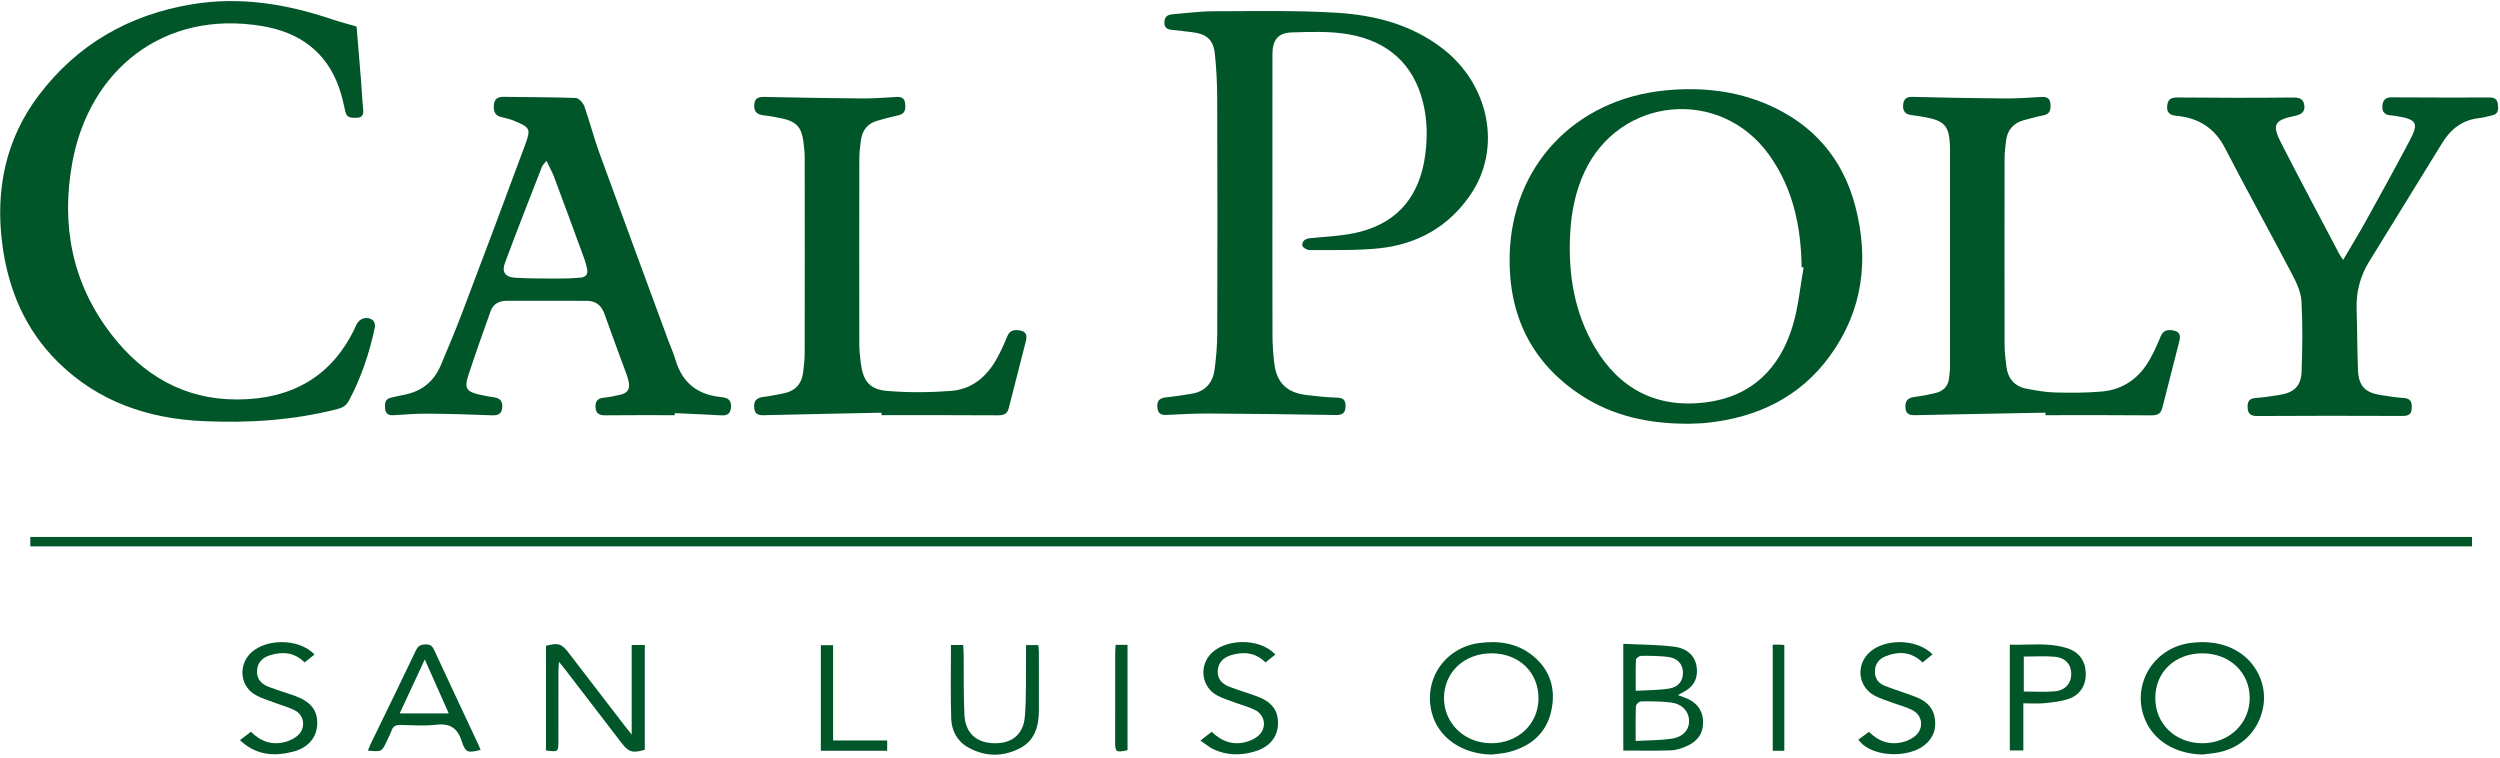
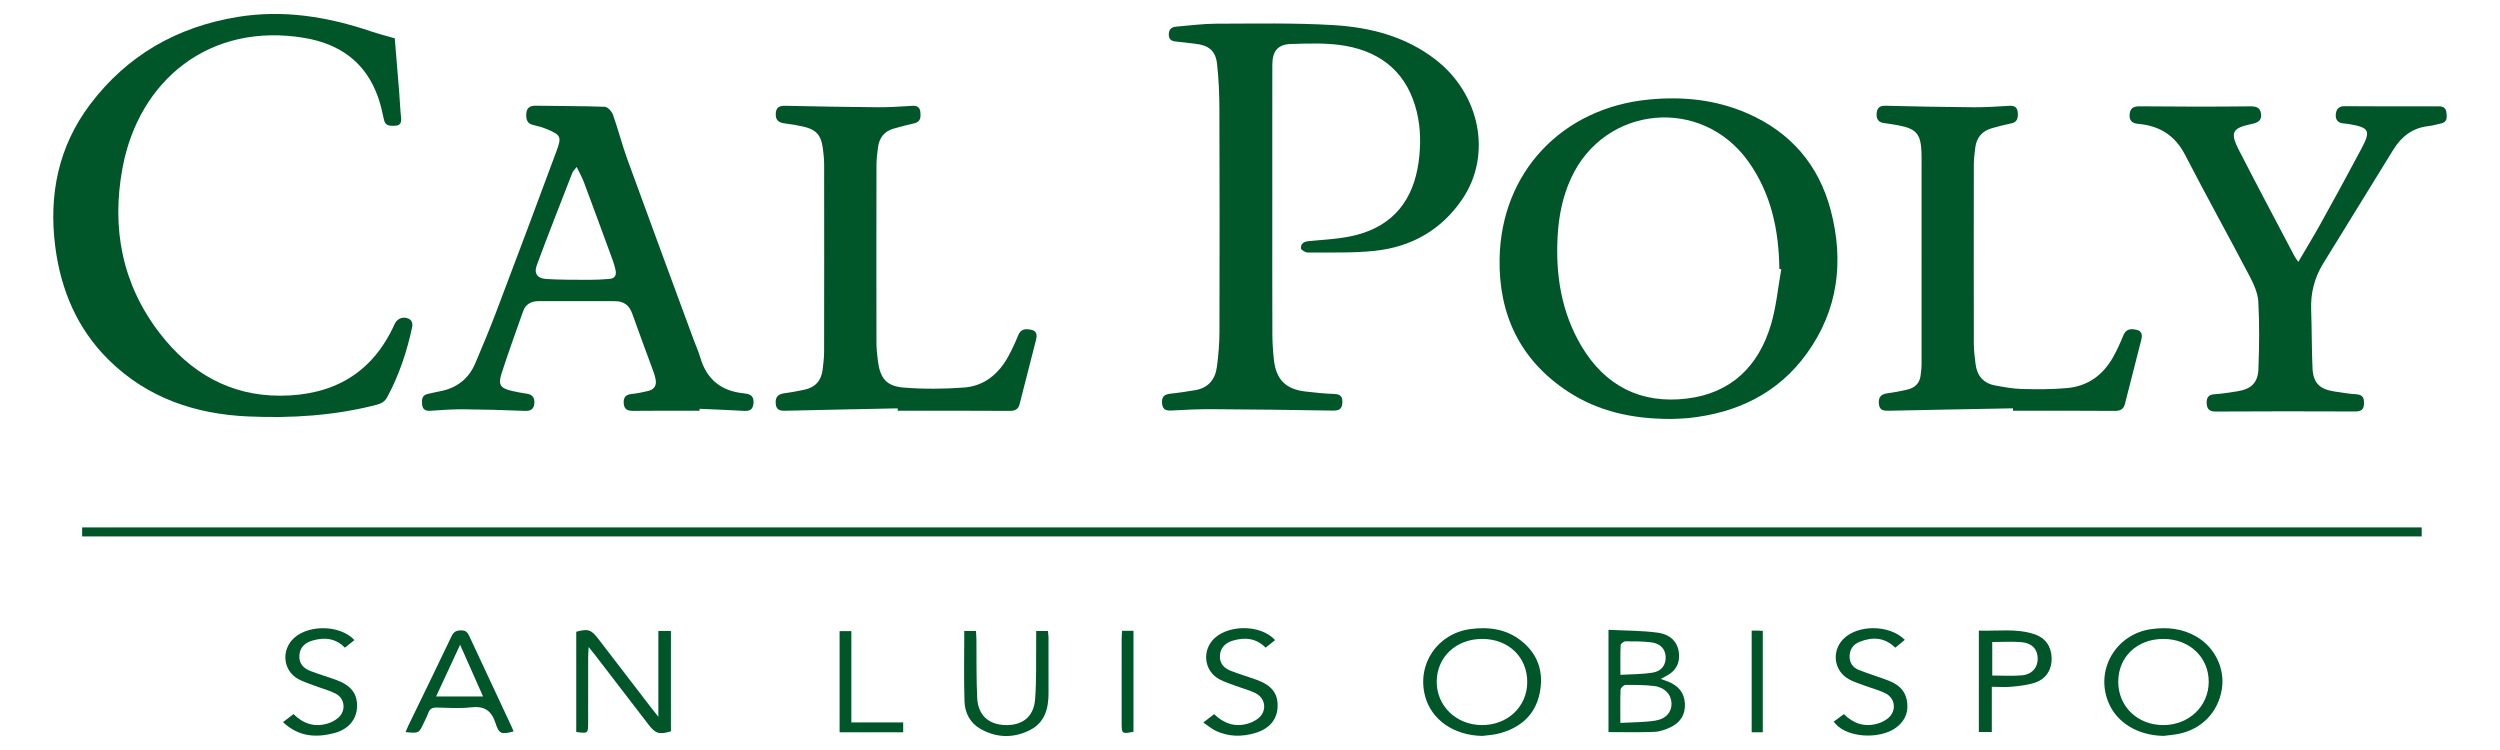
- <svg xmlns="http://www.w3.org/2000/svg" width="208px" height="63px" viewBox="0 0 208 63" version="1.1">
-   <defs />
-   <g id="Page-1" stroke="none" stroke-width="1" fill="none" fill-rule="evenodd">
-     <g id="About---Desktop" transform="translate(-362, -1705)" fill="#015629">
-       <g id="Imported-Layers-Copy-4-+-Imported-Layers-Copy-5" transform="translate(362, 1705)">
+ <svg xmlns="http://www.w3.org/2000/svg" width="300" height="90" viewBox="0 0 300 90" version="1.1" id="svg2490">
+   <defs id="defs2463" />
+   <g id="Page-1" stroke="none" stroke-width="1" fill="none" fill-rule="evenodd" transform="matrix(1.381986,0,0,1.381986,6.371393,1.550564)">
+     <g id="About---Desktop" transform="translate(-362,-1705)" fill="#015629">
+       <g id="Imported-Layers-Copy-4-+-Imported-Layers-Copy-5" transform="translate(362,1705)">
        <g id="Imported-Layers-Copy-4">
-           <path d="M105.865,16.767 C105.866,20.487 105.859,24.207 105.872,27.928 C105.875,28.665 105.926,29.405 106.008,30.139 C106.196,31.831 107.032,32.67 108.72,32.87 C109.562,32.97 110.408,33.057 111.254,33.085 C111.806,33.103 111.972,33.341 111.949,33.848 C111.923,34.42 111.639,34.539 111.099,34.529 C107.615,34.466 104.131,34.426 100.646,34.406 C99.493,34.399 98.338,34.454 97.186,34.518 C96.692,34.545 96.346,34.509 96.292,33.897 C96.238,33.288 96.53,33.105 97.07,33.052 C97.761,32.983 98.448,32.87 99.135,32.76 C100.282,32.578 100.904,31.845 101.052,30.749 C101.189,29.74 101.273,28.715 101.276,27.697 C101.294,21.257 101.293,14.818 101.272,8.378 C101.268,7.054 101.216,5.724 101.067,4.41 C100.938,3.281 100.339,2.811 99.195,2.68 C98.633,2.615 98.072,2.539 97.51,2.486 C97.106,2.448 96.862,2.301 96.877,1.842 C96.892,1.398 97.14,1.221 97.534,1.189 C98.684,1.095 99.834,0.938 100.985,0.936 C104.381,0.93 107.784,0.855 111.17,1.058 C114.342,1.249 117.399,2.021 120.01,4.027 C123.909,7.021 124.975,12.316 122.366,16.168 C120.551,18.849 117.934,20.327 114.747,20.659 C112.831,20.859 110.885,20.791 108.952,20.806 C108.742,20.808 108.363,20.579 108.353,20.437 C108.327,20.056 108.577,19.86 109.013,19.816 C110.415,19.675 111.851,19.627 113.202,19.272 C116.422,18.427 118.128,16.183 118.571,12.937 C118.769,11.483 118.757,10.027 118.412,8.593 C117.623,5.308 115.444,3.424 112.206,2.855 C110.664,2.585 109.049,2.651 107.471,2.699 C106.325,2.733 105.871,3.34 105.868,4.496 C105.86,6.541 105.865,8.586 105.865,10.632 C105.864,12.677 105.865,14.722 105.865,16.767" id="Fill-1" />
-           <path d="M29.668,2.205 C29.795,3.743 29.928,5.321 30.054,6.899 C30.113,7.636 30.137,8.376 30.217,9.11 C30.264,9.546 30.127,9.788 29.684,9.799 C29.273,9.809 28.851,9.847 28.729,9.271 C28.59,8.614 28.441,7.953 28.219,7.321 C27.153,4.285 24.899,2.685 21.808,2.168 C13.597,0.795 7.44,5.832 6.026,13.474 C5.059,18.701 5.984,23.576 9.28,27.838 C11.904,31.231 15.338,33.246 19.732,33.236 C24.301,33.226 27.728,31.301 29.651,27.023 C29.903,26.461 30.564,26.278 31.035,26.659 C31.16,26.761 31.228,27.044 31.192,27.217 C30.743,29.351 30.062,31.405 29.028,33.336 C28.813,33.737 28.522,33.916 28.083,34.029 C24.422,34.972 20.696,35.208 16.94,35.041 C12.332,34.836 8.176,33.429 4.832,30.133 C2.092,27.433 0.672,24.058 0.187,20.295 C-0.391,15.807 0.456,11.597 3.21,7.948 C6.416,3.698 10.742,1.216 16.007,0.351 C20.003,-0.305 23.845,0.329 27.626,1.608 C28.28,1.83 28.953,1.998 29.668,2.205" id="Fill-2" />
-           <path d="M140.3,35.254 C137.169,35.243 134.187,34.617 131.544,32.883 C127.39,30.158 125.504,26.192 125.602,21.306 C125.752,13.814 131.029,8.256 138.544,7.523 C141.499,7.234 144.375,7.525 147.108,8.715 C150.878,10.357 153.327,13.2 154.363,17.164 C155.519,21.592 154.996,25.813 152.269,29.585 C149.756,33.061 146.197,34.74 141.996,35.181 C141.542,35.229 141.083,35.232 140.626,35.253 C140.518,35.258 140.408,35.254 140.3,35.254 L140.3,35.254 Z M150.059,22.258 C150.004,22.247 149.949,22.237 149.894,22.226 C149.85,18.857 149.183,15.66 147.175,12.868 C143.113,7.218 134.734,8.024 131.816,14.334 C131.075,15.934 130.74,17.632 130.642,19.379 C130.455,22.744 130.962,25.98 132.702,28.917 C134.76,32.391 137.869,33.972 141.868,33.485 C145.713,33.016 148.101,30.669 149.173,27.038 C149.63,25.492 149.773,23.854 150.059,22.258 L150.059,22.258 Z" id="Fill-3" />
-           <path d="M56.137,34.544 C54.222,34.544 52.307,34.53 50.392,34.554 C49.896,34.56 49.587,34.444 49.549,33.906 C49.513,33.408 49.703,33.138 50.234,33.088 C50.708,33.044 51.179,32.94 51.644,32.834 C52.21,32.705 52.436,32.338 52.307,31.768 C52.264,31.578 52.216,31.387 52.149,31.205 C51.531,29.512 50.892,27.827 50.294,26.127 C50.035,25.391 49.563,25.03 48.792,25.03 C46.593,25.029 44.394,25.022 42.195,25.025 C41.557,25.026 41.041,25.252 40.813,25.902 C40.181,27.704 39.522,29.497 38.939,31.315 C38.622,32.303 38.846,32.595 39.862,32.826 C40.286,32.922 40.714,33.004 41.144,33.064 C41.671,33.139 41.836,33.476 41.786,33.94 C41.735,34.406 41.461,34.574 40.973,34.554 C39.168,34.483 37.362,34.43 35.556,34.416 C34.621,34.409 33.685,34.487 32.752,34.546 C32.328,34.573 32.076,34.424 32.039,33.99 C32.005,33.58 32.017,33.19 32.541,33.081 C32.881,33.011 33.218,32.921 33.56,32.859 C35.021,32.594 36.073,31.792 36.654,30.432 C37.301,28.916 37.932,27.391 38.517,25.85 C40.264,21.243 41.998,16.631 43.706,12.009 C44.18,10.728 44.089,10.601 42.83,10.074 C42.472,9.924 42.09,9.82 41.71,9.739 C41.149,9.62 41.058,9.222 41.087,8.757 C41.117,8.26 41.384,8.048 41.903,8.057 C43.902,8.093 45.904,8.076 47.902,8.151 C48.155,8.16 48.513,8.554 48.616,8.843 C49.067,10.11 49.395,11.42 49.854,12.684 C51.753,17.906 53.683,23.117 55.602,28.331 C55.798,28.861 56.035,29.377 56.193,29.917 C56.744,31.801 57.985,32.827 59.936,33.028 C60.37,33.073 60.831,33.156 60.822,33.764 C60.815,34.268 60.651,34.594 60.051,34.558 C58.748,34.481 57.442,34.434 56.138,34.375 C56.137,34.431 56.137,34.487 56.137,34.544 L56.137,34.544 Z M45.463,13.376 C45.257,13.649 45.137,13.753 45.086,13.884 C44.048,16.555 42.996,19.221 42,21.907 C41.734,22.623 42.047,23.057 42.828,23.105 C44.065,23.18 45.308,23.172 46.549,23.177 C47.135,23.18 47.722,23.146 48.307,23.099 C48.778,23.062 48.943,22.771 48.837,22.325 C48.778,22.071 48.718,21.816 48.628,21.572 C47.791,19.288 46.954,17.005 46.102,14.727 C45.946,14.31 45.722,13.918 45.463,13.376 L45.463,13.376 Z" id="Fill-4" />
-           <path d="M194.953,21.62 C195.628,20.469 196.282,19.401 196.888,18.306 C198.089,16.138 199.284,13.967 200.443,11.777 C201.265,10.223 201.114,9.957 199.41,9.66 C199.217,9.626 199.021,9.612 198.826,9.59 C198.364,9.54 198.176,9.234 198.209,8.823 C198.242,8.402 198.431,8.094 198.949,8.098 C201.689,8.113 204.43,8.12 207.171,8.111 C207.591,8.109 207.782,8.308 207.822,8.674 C207.864,9.067 207.899,9.483 207.356,9.596 C206.994,9.671 206.637,9.787 206.272,9.826 C204.879,9.976 203.91,10.727 203.197,11.888 C201.171,15.186 199.132,18.476 197.107,21.774 C196.359,22.991 196.02,24.315 196.071,25.752 C196.131,27.446 196.114,29.144 196.188,30.837 C196.244,32.113 196.791,32.666 198.058,32.866 C198.703,32.967 199.35,33.074 199.999,33.113 C200.625,33.151 200.685,33.528 200.655,34.006 C200.623,34.521 200.324,34.609 199.853,34.607 C195.826,34.59 191.799,34.588 187.772,34.613 C187.251,34.616 187.035,34.403 187.004,33.956 C186.974,33.515 187.063,33.15 187.649,33.113 C188.32,33.07 188.989,32.962 189.655,32.857 C190.849,32.669 191.447,32.128 191.491,30.933 C191.563,28.979 191.59,27.017 191.482,25.067 C191.439,24.301 191.068,23.513 190.701,22.811 C188.864,19.307 186.939,15.849 185.128,12.333 C184.247,10.624 182.888,9.794 181.047,9.634 C180.444,9.582 180.243,9.27 180.318,8.73 C180.393,8.184 180.736,8.104 181.257,8.11 C184.412,8.143 187.568,8.147 190.724,8.112 C191.268,8.107 191.639,8.18 191.718,8.752 C191.797,9.328 191.46,9.528 190.928,9.639 C189.201,9.999 189.006,10.371 189.81,11.937 C191.388,15.01 193.012,18.06 194.621,21.118 C194.698,21.266 194.805,21.398 194.953,21.62" id="Fill-5" />
-           <path d="M2.522,45.457 L2.522,44.674 L205.67,44.674 L205.67,45.457 L2.522,45.457" id="Fill-6" />
-           <path d="M73.34,34.337 C70.097,34.404 66.853,34.466 63.61,34.544 C63.143,34.555 62.799,34.508 62.748,33.933 C62.696,33.358 62.94,33.099 63.497,33.026 C64.078,32.951 64.656,32.838 65.23,32.719 C66.175,32.524 66.705,31.93 66.82,30.978 C66.883,30.461 66.948,29.94 66.949,29.421 C66.959,24.005 66.959,18.588 66.951,13.172 C66.951,12.675 66.897,12.174 66.828,11.68 C66.678,10.601 66.227,10.114 65.154,9.874 C64.624,9.756 64.087,9.658 63.548,9.596 C63.007,9.533 62.713,9.319 62.752,8.724 C62.791,8.126 63.135,8.054 63.637,8.064 C66.314,8.122 68.992,8.171 71.67,8.19 C72.648,8.197 73.628,8.124 74.606,8.066 C75.034,8.041 75.273,8.196 75.31,8.629 C75.348,9.067 75.326,9.459 74.776,9.585 C74.162,9.725 73.55,9.877 72.947,10.057 C72.182,10.286 71.754,10.836 71.638,11.61 C71.558,12.146 71.498,12.69 71.496,13.231 C71.486,18.364 71.486,23.497 71.494,28.63 C71.495,29.15 71.552,29.672 71.616,30.188 C71.807,31.706 72.339,32.406 73.847,32.528 C75.594,32.67 77.369,32.657 79.118,32.524 C80.871,32.391 82.116,31.332 82.949,29.811 C83.271,29.222 83.553,28.608 83.804,27.985 C84.033,27.42 84.455,27.413 84.93,27.509 C85.424,27.609 85.454,27.976 85.355,28.368 C84.883,30.236 84.399,32.101 83.925,33.969 C83.8,34.461 83.491,34.558 83.009,34.554 C79.787,34.531 76.564,34.542 73.341,34.542 C73.341,34.474 73.341,34.406 73.34,34.337" id="Fill-7" />
-           <path d="M170.182,34.334 C166.59,34.402 162.998,34.464 159.407,34.543 C158.944,34.553 158.588,34.518 158.535,33.944 C158.483,33.381 158.708,33.102 159.272,33.028 C159.852,32.952 160.43,32.84 161.002,32.708 C161.656,32.558 162.082,32.163 162.16,31.466 C162.197,31.143 162.241,30.818 162.242,30.494 C162.246,24.535 162.244,18.575 162.242,12.615 C162.242,12.441 162.241,12.267 162.234,12.093 C162.174,10.518 161.786,10.059 160.248,9.765 C159.822,9.683 159.39,9.621 158.96,9.561 C158.468,9.492 158.303,9.176 158.34,8.731 C158.377,8.285 158.572,8.046 159.093,8.059 C161.661,8.125 164.229,8.172 166.798,8.191 C167.82,8.198 168.843,8.127 169.865,8.066 C170.324,8.038 170.569,8.205 170.6,8.669 C170.63,9.118 170.568,9.486 170.02,9.594 C169.466,9.703 168.92,9.851 168.376,10.002 C167.509,10.243 167.009,10.816 166.905,11.712 C166.85,12.186 166.783,12.663 166.782,13.139 C166.773,18.337 166.771,23.535 166.783,28.734 C166.784,29.318 166.86,29.904 166.931,30.485 C167.056,31.507 167.618,32.164 168.644,32.349 C169.412,32.487 170.19,32.636 170.966,32.654 C172.269,32.686 173.58,32.69 174.877,32.574 C176.673,32.414 178.002,31.445 178.876,29.882 C179.214,29.278 179.504,28.642 179.762,27.999 C179.988,27.437 180.4,27.407 180.879,27.506 C181.395,27.614 181.429,27.967 181.316,28.406 C180.839,30.251 180.372,32.098 179.903,33.945 C179.783,34.42 179.5,34.56 179.001,34.556 C176.062,34.529 173.122,34.543 170.183,34.543 C170.183,34.473 170.182,34.404 170.182,34.334" id="Fill-8" />
-           <path d="M52.556,53.664 L53.647,53.664 L53.647,62.38 C52.635,62.683 52.305,62.584 51.707,61.805 C50.158,59.786 48.608,57.768 47.058,55.751 C46.916,55.566 46.767,55.387 46.504,55.059 C46.483,55.466 46.461,55.694 46.461,55.921 C46.458,57.813 46.46,59.705 46.459,61.596 C46.458,62.574 46.457,62.574 45.425,62.437 L45.425,53.733 C46.452,53.456 46.717,53.54 47.34,54.35 C48.876,56.351 50.412,58.352 51.949,60.352 C52.105,60.555 52.267,60.753 52.556,61.117 L52.556,53.664" id="Fill-9" />
-           <path d="M124.097,62.779 C121.627,62.736 119.661,61.374 119.125,59.297 C118.411,56.528 120.214,53.881 123.069,53.501 C124.682,53.286 126.204,53.498 127.508,54.541 C128.978,55.717 129.453,57.304 129.078,59.092 C128.677,61.004 127.364,62.103 125.512,62.578 C125.053,62.696 124.569,62.715 124.097,62.779 L124.097,62.779 Z M124.114,54.357 C121.839,54.349 120.161,55.91 120.142,58.051 C120.124,60.168 121.831,61.822 124.051,61.837 C126.289,61.853 127.993,60.248 128.003,58.115 C128.013,55.939 126.384,54.365 124.114,54.357 L124.114,54.357 Z" id="Fill-10" />
-           <path d="M183.258,62.777 C181.022,62.737 179.199,61.643 178.466,59.862 C177.297,57.024 179.127,53.92 182.21,53.5 C183.585,53.314 184.905,53.452 186.119,54.162 C187.739,55.11 188.613,56.971 188.308,58.762 C187.973,60.725 186.583,62.174 184.609,62.59 C184.165,62.684 183.709,62.716 183.258,62.777 L183.258,62.777 Z M183.239,54.357 C180.957,54.356 179.318,55.914 179.32,58.08 C179.322,60.23 180.994,61.837 183.232,61.838 C185.452,61.839 187.168,60.206 187.175,58.086 C187.183,55.949 185.503,54.358 183.239,54.357 L183.239,54.357 Z" id="Fill-11" />
-           <path d="M135.057,62.446 L135.057,53.566 C136.513,53.641 137.929,53.625 139.318,53.811 C140.599,53.983 141.223,54.821 141.184,55.934 C141.161,56.602 140.848,57.089 140.3,57.44 C140.103,57.567 139.891,57.67 139.601,57.83 C139.865,57.926 140.055,57.99 140.24,58.064 C141.097,58.41 141.641,58.998 141.693,59.96 C141.746,60.945 141.283,61.639 140.416,62.04 C139.988,62.237 139.508,62.409 139.045,62.428 C137.744,62.48 136.439,62.446 135.057,62.446 L135.057,62.446 Z M136.088,61.649 C137.16,61.587 138.14,61.602 139.096,61.455 C140.056,61.308 140.554,60.696 140.53,59.952 C140.505,59.172 139.936,58.555 138.999,58.444 C138.181,58.347 137.35,58.347 136.525,58.356 C136.378,58.358 136.114,58.611 136.108,58.756 C136.069,59.664 136.088,60.574 136.088,61.649 L136.088,61.649 Z M136.092,57.474 C137.095,57.414 137.988,57.428 138.856,57.291 C139.675,57.162 140.053,56.617 140.019,55.892 C139.989,55.224 139.546,54.744 138.748,54.651 C138.018,54.567 137.278,54.561 136.542,54.566 C136.391,54.567 136.117,54.767 136.112,54.885 C136.074,55.701 136.092,56.519 136.092,57.474 L136.092,57.474 Z" id="Fill-12" />
-           <path d="M30.604,62.446 C30.7,62.222 30.769,62.044 30.851,61.874 C32.102,59.294 33.365,56.719 34.596,54.129 C34.786,53.728 35.014,53.621 35.435,53.614 C35.847,53.608 35.992,53.798 36.142,54.121 C37.347,56.723 38.568,59.317 39.783,61.914 C39.855,62.068 39.918,62.226 39.987,62.387 C38.929,62.661 38.729,62.64 38.415,61.668 C38.054,60.545 37.421,60.164 36.264,60.299 C35.298,60.413 34.307,60.336 33.327,60.316 C32.954,60.309 32.708,60.408 32.579,60.781 C32.48,61.067 32.33,61.336 32.203,61.612 C31.764,62.562 31.764,62.562 30.604,62.446 L30.604,62.446 Z M37.334,59.354 C36.668,57.853 36.042,56.442 35.342,54.865 C34.608,56.446 33.949,57.864 33.256,59.354 L37.334,59.354 L37.334,59.354 Z" id="Fill-13" />
-           <path d="M79.12,53.662 L80.137,53.662 C80.151,53.941 80.173,54.194 80.176,54.448 C80.195,56.122 80.16,57.798 80.241,59.469 C80.314,60.972 81.21,61.787 82.66,61.836 C84.155,61.886 85.145,61.137 85.268,59.613 C85.402,57.949 85.341,56.269 85.364,54.596 C85.368,54.297 85.365,53.999 85.365,53.667 L86.382,53.667 C86.401,53.858 86.434,54.045 86.435,54.232 C86.439,55.841 86.433,57.451 86.437,59.06 C86.44,60.396 86.116,61.609 84.842,62.262 C83.418,62.992 81.935,62.968 80.53,62.173 C79.629,61.664 79.172,60.78 79.14,59.789 C79.075,57.771 79.12,55.75 79.12,53.662" id="Fill-14" />
-           <path d="M168.342,58.515 L168.342,62.441 L167.216,62.441 L167.216,58.095 L167.216,53.635 C168.843,53.688 170.45,53.428 172.012,53.937 C172.991,54.256 173.5,54.99 173.537,55.989 C173.573,56.961 173.097,57.798 172.149,58.133 C171.507,58.36 170.8,58.432 170.116,58.503 C169.56,58.561 168.993,58.515 168.342,58.515 L168.342,58.515 Z M168.38,54.627 L168.38,57.535 C169.263,57.535 170.109,57.59 170.945,57.52 C171.82,57.448 172.327,56.858 172.329,56.079 C172.331,55.289 171.853,54.724 170.953,54.643 C170.119,54.567 169.273,54.627 168.38,54.627 L168.38,54.627 Z" id="Fill-15" />
-           <path d="M154.606,61.544 C154.94,61.297 155.201,61.105 155.496,60.888 C156.322,61.705 157.291,62.037 158.414,61.713 C158.74,61.619 159.071,61.459 159.331,61.245 C160.085,60.624 159.981,59.518 159.108,59.079 C158.551,58.799 157.929,58.646 157.34,58.426 C156.873,58.251 156.388,58.104 155.953,57.869 C154.637,57.158 154.398,55.449 155.437,54.378 C156.684,53.094 159.455,53.096 160.788,54.439 C160.509,54.667 160.234,54.893 159.959,55.118 C159.019,54.204 157.966,54.168 156.853,54.613 C156.323,54.825 156.018,55.241 155.994,55.816 C155.968,56.401 156.257,56.838 156.788,57.048 C157.614,57.375 158.467,57.634 159.299,57.949 C160.103,58.253 160.765,58.713 160.952,59.635 C161.143,60.573 160.887,61.361 160.151,61.968 C158.88,63.015 156.271,63.006 155.006,61.963 C154.877,61.856 154.773,61.72 154.606,61.544" id="Fill-16" />
-           <path d="M26.167,54.457 C25.879,54.686 25.626,54.888 25.339,55.116 C24.527,54.285 23.551,54.195 22.514,54.5 C21.888,54.685 21.437,55.065 21.386,55.776 C21.334,56.502 21.753,56.916 22.365,57.151 C23.094,57.43 23.848,57.645 24.581,57.914 C25.873,58.389 26.428,59.114 26.394,60.239 C26.361,61.334 25.658,62.205 24.414,62.532 C22.828,62.949 21.315,62.859 19.962,61.581 C20.288,61.331 20.569,61.117 20.876,60.882 C21.718,61.723 22.694,62.037 23.814,61.708 C24.158,61.608 24.509,61.425 24.775,61.188 C25.456,60.582 25.341,59.519 24.533,59.103 C23.979,58.818 23.358,58.662 22.771,58.438 C22.264,58.245 21.734,58.09 21.267,57.826 C20.065,57.149 19.813,55.58 20.695,54.513 C21.861,53.104 24.847,53.039 26.167,54.457" id="Fill-17" />
-           <path d="M106.105,54.462 C105.839,54.675 105.574,54.886 105.287,55.115 C104.454,54.28 103.476,54.195 102.435,54.507 C101.803,54.696 101.365,55.105 101.317,55.797 C101.271,56.48 101.679,56.902 102.266,57.13 C103.013,57.421 103.787,57.644 104.54,57.92 C105.808,58.386 106.346,59.082 106.328,60.191 C106.31,61.32 105.649,62.142 104.403,62.519 C103.244,62.87 102.082,62.862 100.97,62.342 C100.61,62.173 100.299,61.902 99.873,61.616 C100.243,61.329 100.509,61.122 100.812,60.887 C101.642,61.688 102.604,62.042 103.726,61.716 C104.051,61.622 104.384,61.466 104.645,61.255 C105.425,60.621 105.304,59.508 104.391,59.057 C103.851,58.79 103.252,58.643 102.684,58.429 C102.198,58.247 101.692,58.094 101.24,57.845 C100.04,57.181 99.76,55.606 100.619,54.539 C101.784,53.092 104.834,53.029 106.105,54.462" id="Fill-18" />
-           <path d="M69.314,61.607 L73.815,61.607 L73.815,62.463 L68.293,62.463 L68.293,53.68 L69.314,53.68 L69.314,61.607" id="Fill-19" />
-           <path d="M92.819,53.653 L93.811,53.653 L93.811,62.416 C92.834,62.62 92.783,62.586 92.782,61.703 C92.781,59.269 92.781,56.835 92.784,54.401 C92.784,54.169 92.805,53.936 92.819,53.653" id="Fill-20" />
-           <path d="M147.49,53.636 C147.738,53.636 147.912,53.633 148.085,53.636 C148.191,53.639 148.298,53.65 148.455,53.661 L148.455,62.464 L147.49,62.464 L147.49,53.636" id="Fill-21" />
+           <path d="m 105.865,16.767 c 7.9e-4,3.72 -0.007,7.441 0.007,11.161 0.003,0.737 0.054,1.478 0.136,2.211 0.188,1.692 1.024,2.531 2.712,2.732 0.842,0.1 1.688,0.187 2.534,0.215 0.552,0.018 0.718,0.256 0.695,0.763 -0.026,0.572 -0.31,0.691 -0.849,0.682 -3.484,-0.063 -6.969,-0.103 -10.453,-0.123 -1.153,-0.007 -2.308,0.048 -3.46,0.112 -0.495,0.027 -0.841,-0.009 -0.895,-0.621 -0.054,-0.609 0.238,-0.792 0.778,-0.845 0.691,-0.068 1.378,-0.182 2.065,-0.291 1.147,-0.182 1.769,-0.915 1.917,-2.011 0.137,-1.009 0.221,-2.034 0.224,-3.052 0.018,-6.44 0.017,-12.88 -0.004,-19.319 -0.004,-1.324 -0.056,-2.654 -0.206,-3.968 C 100.938,3.281 100.339,2.811 99.195,2.68 98.633,2.615 98.072,2.539 97.51,2.486 97.106,2.448 96.862,2.301 96.877,1.842 c 0.015,-0.444 0.263,-0.621 0.656,-0.653 1.15,-0.094 2.301,-0.251 3.451,-0.253 3.396,-0.006 6.799,-0.081 10.185,0.122 3.172,0.19 6.229,0.963 8.841,2.969 3.898,2.994 4.965,8.289 2.356,12.141 -1.816,2.681 -4.432,4.16 -7.619,4.492 -1.917,0.2 -3.863,0.131 -5.796,0.147 -0.209,0.002 -0.589,-0.227 -0.598,-0.369 -0.026,-0.381 0.224,-0.577 0.66,-0.621 1.402,-0.141 2.838,-0.189 4.189,-0.544 3.22,-0.845 4.926,-3.09 5.369,-6.335 0.198,-1.454 0.186,-2.91 -0.159,-4.344 -0.789,-3.285 -2.969,-5.169 -6.206,-5.738 -1.542,-0.271 -3.157,-0.205 -4.735,-0.157 -1.145,0.034 -1.599,0.642 -1.603,1.798 -0.007,2.045 -0.003,4.09 -0.003,6.135 -2.6e-4,2.045 0,4.09 7.9e-4,6.135" id="Fill-1" />
+           <path d="m 29.668,2.205 c 0.127,1.538 0.26,3.116 0.386,4.693 0.059,0.737 0.083,1.477 0.163,2.211 0.047,0.436 -0.09,0.678 -0.533,0.689 -0.411,0.01 -0.833,0.048 -0.955,-0.528 C 28.59,8.614 28.441,7.953 28.219,7.321 27.153,4.285 24.899,2.685 21.808,2.168 13.597,0.795 7.44,5.832 6.026,13.474 c -0.967,5.227 -0.042,10.102 3.254,14.364 2.624,3.393 6.058,5.408 10.452,5.398 4.569,-0.01 7.997,-1.935 9.919,-6.213 0.252,-0.562 0.913,-0.746 1.384,-0.364 0.125,0.102 0.193,0.385 0.157,0.557 -0.449,2.135 -1.13,4.188 -2.164,6.12 -0.214,0.4 -0.506,0.58 -0.945,0.693 -3.661,0.943 -7.387,1.178 -11.143,1.011 C 12.332,34.836 8.176,33.429 4.832,30.133 2.092,27.433 0.672,24.058 0.187,20.295 -0.391,15.807 0.456,11.597 3.21,7.948 6.416,3.698 10.742,1.216 16.007,0.351 20.003,-0.305 23.845,0.329 27.626,1.608 c 0.654,0.221 1.327,0.389 2.042,0.597" id="Fill-2" />
+           <path d="m 140.3,35.254 c -3.13,-0.011 -6.112,-0.637 -8.756,-2.371 -4.154,-2.725 -6.04,-6.691 -5.942,-11.577 0.151,-7.492 5.427,-13.05 12.942,-13.783 2.955,-0.289 5.831,0.003 8.564,1.193 3.77,1.641 6.219,4.484 7.254,8.448 1.157,4.429 0.634,8.65 -2.094,12.421 -2.513,3.475 -6.072,5.155 -10.273,5.596 -0.454,0.048 -0.913,0.051 -1.37,0.072 -0.109,0.005 -0.218,7.9e-4 -0.327,7.9e-4 z m 9.759,-12.996 c -0.055,-0.011 -0.11,-0.021 -0.165,-0.031 -0.044,-3.369 -0.711,-6.566 -2.719,-9.359 -4.062,-5.649 -12.441,-4.843 -15.36,1.466 -0.74,1.6 -1.076,3.298 -1.173,5.046 -0.188,3.365 0.32,6.601 2.06,9.538 2.058,3.473 5.167,5.054 9.166,4.567 3.845,-0.468 6.233,-2.815 7.305,-6.447 0.457,-1.546 0.6,-3.184 0.886,-4.78 z" id="Fill-3" />
+           <path d="m 56.137,34.544 c -1.915,0 -3.83,-0.014 -5.745,0.01 -0.496,0.006 -0.805,-0.11 -0.843,-0.648 -0.036,-0.498 0.154,-0.768 0.685,-0.818 0.474,-0.044 0.945,-0.148 1.41,-0.254 0.566,-0.129 0.791,-0.497 0.663,-1.066 -0.043,-0.19 -0.091,-0.381 -0.158,-0.564 -0.618,-1.692 -1.257,-3.378 -1.855,-5.077 -0.259,-0.736 -0.731,-1.097 -1.502,-1.098 -2.199,-7.9e-4 -4.398,-0.007 -6.597,-0.004 -0.638,0.001 -1.154,0.227 -1.382,0.877 -0.632,1.802 -1.291,3.595 -1.874,5.413 -0.317,0.988 -0.093,1.28 0.923,1.511 0.423,0.096 0.852,0.178 1.281,0.239 0.528,0.075 0.693,0.412 0.642,0.876 -0.051,0.466 -0.324,0.633 -0.812,0.614 -1.805,-0.072 -3.611,-0.124 -5.417,-0.138 -0.934,-0.007 -1.87,0.071 -2.804,0.13 -0.424,0.027 -0.675,-0.122 -0.712,-0.557 -0.035,-0.41 -0.022,-0.8 0.502,-0.909 0.34,-0.07 0.677,-0.16 1.019,-0.222 1.462,-0.265 2.513,-1.066 3.094,-2.427 0.647,-1.516 1.279,-3.041 1.863,-4.582 1.747,-4.607 3.481,-9.219 5.189,-13.841 0.473,-1.281 0.383,-1.408 -0.876,-1.935 C 42.472,9.924 42.09,9.82 41.71,9.739 41.149,9.62 41.058,9.222 41.087,8.757 c 0.031,-0.498 0.297,-0.71 0.816,-0.7 2,0.036 4.001,0.019 5.999,0.093 0.253,0.009 0.611,0.404 0.714,0.693 0.451,1.266 0.779,2.577 1.238,3.84 1.899,5.222 3.829,10.433 5.749,15.647 0.195,0.529 0.432,1.046 0.59,1.586 0.552,1.884 1.792,2.909 3.743,3.111 0.434,0.045 0.895,0.128 0.886,0.736 -0.008,0.504 -0.172,0.83 -0.771,0.795 -1.304,-0.077 -2.609,-0.124 -3.914,-0.183 -5.27e-4,0.056 -0.001,0.112 -0.001,0.169 z M 45.463,13.376 c -0.206,0.274 -0.326,0.378 -0.377,0.508 -1.038,2.671 -2.091,5.337 -3.087,8.023 -0.265,0.716 0.047,1.15 0.829,1.197 1.237,0.075 2.48,0.067 3.72,0.072 0.586,0.002 1.173,-0.032 1.758,-0.078 0.471,-0.037 0.636,-0.328 0.531,-0.775 -0.06,-0.253 -0.12,-0.509 -0.209,-0.752 -0.837,-2.284 -1.674,-4.567 -2.526,-6.845 -0.156,-0.417 -0.38,-0.809 -0.639,-1.351 z" id="Fill-4" />
+           <path d="m 194.953,21.62 c 0.674,-1.151 1.329,-2.219 1.935,-3.314 1.201,-2.167 2.395,-4.339 3.554,-6.529 0.822,-1.554 0.672,-1.82 -1.033,-2.118 -0.193,-0.034 -0.389,-0.048 -0.583,-0.069 -0.462,-0.051 -0.65,-0.357 -0.617,-0.767 0.033,-0.421 0.223,-0.729 0.74,-0.725 2.741,0.016 5.481,0.022 8.222,0.013 0.421,-0.001 0.611,0.197 0.651,0.563 0.043,0.393 0.077,0.809 -0.466,0.922 -0.362,0.075 -0.719,0.191 -1.084,0.23 -1.393,0.15 -2.362,0.901 -3.075,2.062 -2.026,3.298 -4.065,6.588 -6.09,9.886 -0.747,1.217 -1.087,2.541 -1.036,3.978 0.06,1.695 0.043,3.392 0.117,5.086 0.056,1.276 0.603,1.829 1.87,2.028 0.644,0.101 1.291,0.209 1.941,0.247 0.626,0.038 0.686,0.415 0.656,0.893 -0.032,0.514 -0.332,0.602 -0.802,0.601 -4.027,-0.017 -8.055,-0.019 -12.082,0.006 -0.521,0.003 -0.736,-0.21 -0.767,-0.657 -0.031,-0.442 0.058,-0.806 0.645,-0.844 0.671,-0.043 1.34,-0.15 2.006,-0.255 1.194,-0.189 1.792,-0.73 1.836,-1.925 0.072,-1.954 0.099,-3.915 -0.009,-5.865 -0.042,-0.766 -0.413,-1.555 -0.781,-2.257 -1.836,-3.504 -3.761,-6.962 -5.573,-10.478 -0.881,-1.709 -2.239,-2.539 -4.081,-2.699 -0.603,-0.052 -0.804,-0.364 -0.729,-0.904 0.075,-0.546 0.418,-0.626 0.94,-0.62 3.155,0.033 6.311,0.037 9.466,0.003 0.544,-0.006 0.915,0.067 0.994,0.64 0.079,0.576 -0.258,0.775 -0.79,0.886 -1.727,0.36 -1.922,0.732 -1.118,2.298 1.578,3.073 3.203,6.123 4.811,9.181 0.077,0.147 0.184,0.28 0.333,0.502" id="Fill-5" />
+           <path d="M 2.522,45.457 V 44.674 H 205.67 V 45.457 H 2.522" id="Fill-6" />
+           <path d="m 73.34,34.337 c -3.243,0.067 -6.487,0.128 -9.73,0.206 -0.467,0.011 -0.811,-0.036 -0.862,-0.61 -0.051,-0.576 0.193,-0.835 0.749,-0.907 0.581,-0.075 1.159,-0.188 1.733,-0.307 0.945,-0.196 1.475,-0.79 1.59,-1.741 0.062,-0.517 0.127,-1.038 0.128,-1.558 0.01,-5.416 0.011,-10.832 0.003,-16.248 -7.91e-4,-0.498 -0.055,-0.998 -0.123,-1.492 C 66.678,10.601 66.227,10.114 65.154,9.874 64.624,9.756 64.087,9.658 63.548,9.596 63.007,9.533 62.713,9.319 62.752,8.724 c 0.039,-0.598 0.383,-0.67 0.885,-0.659 2.677,0.057 5.355,0.106 8.033,0.125 0.978,0.007 1.958,-0.065 2.936,-0.123 0.428,-0.026 0.667,0.13 0.704,0.563 0.037,0.438 0.016,0.83 -0.534,0.956 -0.614,0.14 -1.226,0.292 -1.829,0.472 -0.765,0.229 -1.194,0.779 -1.309,1.553 -0.08,0.536 -0.141,1.08 -0.142,1.621 -0.011,5.133 -0.011,10.267 -0.002,15.4 0.001,0.519 0.057,1.041 0.122,1.558 0.19,1.518 0.723,2.217 2.231,2.34 1.747,0.142 3.522,0.129 5.27,-0.004 1.753,-0.133 2.998,-1.193 3.831,-2.713 0.322,-0.589 0.604,-1.204 0.855,-1.826 0.229,-0.566 0.651,-0.572 1.126,-0.476 0.494,0.1 0.524,0.467 0.425,0.859 -0.472,1.868 -0.956,3.734 -1.43,5.601 -0.125,0.492 -0.434,0.589 -0.916,0.585 -3.222,-0.023 -6.445,-0.012 -9.668,-0.012 -2.64e-4,-0.068 -5.27e-4,-0.136 -0.001,-0.205" id="Fill-7" />
+           <path d="m 170.182,34.334 c -3.592,0.068 -7.184,0.13 -10.775,0.209 -0.463,0.01 -0.819,-0.025 -0.872,-0.598 -0.052,-0.563 0.173,-0.842 0.737,-0.916 0.581,-0.076 1.159,-0.188 1.73,-0.32 0.654,-0.151 1.08,-0.545 1.159,-1.242 0.037,-0.323 0.081,-0.648 0.081,-0.972 0.004,-5.96 0.002,-11.919 7.9e-4,-17.879 0,-0.174 -0.001,-0.348 -0.008,-0.522 -0.06,-1.576 -0.448,-2.034 -1.986,-2.329 -0.427,-0.082 -0.858,-0.143 -1.288,-0.204 -0.492,-0.069 -0.657,-0.385 -0.62,-0.83 0.037,-0.446 0.232,-0.685 0.752,-0.671 2.568,0.066 5.137,0.113 7.705,0.131 1.022,0.007 2.045,-0.063 3.066,-0.125 0.46,-0.028 0.704,0.138 0.735,0.603 0.03,0.449 -0.032,0.817 -0.58,0.925 -0.553,0.109 -1.1,0.258 -1.644,0.409 -0.868,0.241 -1.367,0.814 -1.471,1.71 -0.055,0.474 -0.122,0.951 -0.123,1.426 -0.009,5.198 -0.011,10.397 5.3e-4,15.595 0.001,0.584 0.077,1.17 0.149,1.752 0.125,1.021 0.686,1.679 1.713,1.864 0.768,0.138 1.546,0.287 2.322,0.305 1.303,0.032 2.615,0.036 3.911,-0.08 1.797,-0.16 3.125,-1.129 3.999,-2.692 0.338,-0.604 0.628,-1.24 0.887,-1.883 0.225,-0.562 0.638,-0.592 1.116,-0.492 0.516,0.108 0.55,0.461 0.437,0.899 -0.477,1.845 -0.944,3.692 -1.413,5.539 -0.12,0.474 -0.403,0.615 -0.902,0.611 -2.939,-0.027 -5.879,-0.013 -8.818,-0.013 -2.7e-4,-0.07 -7.9e-4,-0.139 -0.001,-0.209" id="Fill-8" />
+           <path d="m 52.556,53.664 h 1.091 v 8.716 c -1.012,0.303 -1.342,0.203 -1.94,-0.576 -1.549,-2.018 -3.099,-4.036 -4.649,-6.053 -0.142,-0.185 -0.291,-0.364 -0.554,-0.692 -0.021,0.407 -0.042,0.634 -0.043,0.862 -0.003,1.892 -7.91e-4,3.783 -0.002,5.675 -5.27e-4,0.978 -0.002,0.978 -1.033,0.841 v -8.704 c 1.027,-0.277 1.292,-0.193 1.914,0.617 1.537,2.001 3.073,4.002 4.609,6.002 0.156,0.203 0.318,0.402 0.607,0.765 v -7.453" id="Fill-9" />
+           <path d="m 124.097,62.779 c -2.47,-0.043 -4.437,-1.405 -4.972,-3.482 -0.714,-2.769 1.089,-5.415 3.944,-5.796 1.614,-0.215 3.136,-0.003 4.439,1.04 1.471,1.176 1.945,2.763 1.57,4.551 -0.401,1.913 -1.714,3.011 -3.566,3.486 -0.458,0.118 -0.942,0.137 -1.415,0.201 z m 0.017,-8.422 c -2.275,-0.008 -3.953,1.552 -3.972,3.694 -0.019,2.117 1.689,3.771 3.909,3.786 2.238,0.016 3.942,-1.59 3.951,-3.723 0.01,-2.176 -1.619,-3.749 -3.889,-3.757 z" id="Fill-10" />
+           <path d="m 183.258,62.777 c -2.236,-0.04 -4.059,-1.134 -4.792,-2.914 -1.169,-2.838 0.661,-5.942 3.745,-6.362 1.375,-0.187 2.695,-0.049 3.909,0.662 1.619,0.948 2.494,2.809 2.189,4.6 -0.334,1.963 -1.725,3.412 -3.698,3.828 -0.444,0.093 -0.901,0.126 -1.352,0.186 z m -0.019,-8.419 c -2.281,-7.9e-4 -3.921,1.557 -3.918,3.722 0.002,2.151 1.674,3.757 3.911,3.758 2.22,0.001 3.937,-1.632 3.944,-3.752 0.007,-2.137 -1.672,-3.728 -3.937,-3.729 z" id="Fill-11" />
+           <path d="m 135.057,62.446 v -8.88 c 1.456,0.075 2.872,0.059 4.261,0.246 1.281,0.172 1.904,1.01 1.866,2.123 -0.023,0.667 -0.337,1.155 -0.884,1.506 -0.197,0.126 -0.409,0.23 -0.699,0.39 0.264,0.096 0.453,0.16 0.638,0.234 0.857,0.346 1.402,0.934 1.453,1.895 0.053,0.985 -0.41,1.679 -1.277,2.08 -0.428,0.197 -0.908,0.37 -1.37,0.388 -1.302,0.052 -2.606,0.018 -3.988,0.018 z m 1.031,-0.797 c 1.072,-0.062 2.053,-0.047 3.008,-0.194 0.96,-0.147 1.458,-0.759 1.434,-1.504 -0.025,-0.78 -0.594,-1.397 -1.531,-1.508 -0.818,-0.097 -1.649,-0.097 -2.474,-0.088 -0.147,0.002 -0.411,0.255 -0.417,0.4 -0.039,0.908 -0.02,1.818 -0.02,2.893 z m 0.004,-4.175 c 1.003,-0.059 1.896,-0.046 2.765,-0.183 0.819,-0.129 1.196,-0.674 1.163,-1.399 -0.031,-0.668 -0.474,-1.149 -1.272,-1.241 -0.729,-0.084 -1.47,-0.091 -2.205,-0.085 -0.151,0.001 -0.425,0.201 -0.43,0.319 -0.038,0.815 -0.02,1.633 -0.02,2.588 z" id="Fill-12" />
+           <path d="m 30.604,62.446 c 0.096,-0.224 0.165,-0.402 0.248,-0.573 1.251,-2.58 2.514,-5.155 3.744,-7.745 0.191,-0.401 0.418,-0.508 0.84,-0.514 0.412,-0.006 0.557,0.184 0.706,0.507 1.206,2.601 2.427,5.196 3.642,7.793 0.072,0.154 0.134,0.312 0.203,0.473 -1.057,0.274 -1.258,0.253 -1.571,-0.719 -0.362,-1.122 -0.994,-1.504 -2.151,-1.369 -0.967,0.113 -1.957,0.037 -2.937,0.017 -0.374,-0.007 -0.62,0.091 -0.748,0.465 -0.099,0.286 -0.249,0.554 -0.376,0.831 -0.439,0.95 -0.439,0.95 -1.599,0.834 z M 37.334,59.354 c -0.666,-1.501 -1.292,-2.912 -1.992,-4.489 -0.735,1.581 -1.394,2.999 -2.086,4.489 z" id="Fill-13" />
+           <path d="m 79.12,53.662 h 1.016 c 0.015,0.279 0.036,0.532 0.039,0.785 0.019,1.674 -0.016,3.35 0.065,5.021 0.073,1.503 0.969,2.318 2.419,2.367 1.494,0.051 2.485,-0.699 2.608,-2.223 0.134,-1.664 0.074,-3.344 0.096,-5.017 0.004,-0.298 5.28e-4,-0.597 5.28e-4,-0.929 h 1.018 c 0.018,0.191 0.052,0.378 0.052,0.565 0.004,1.609 -0.001,3.219 0.002,4.828 0.003,1.336 -0.321,2.549 -1.595,3.202 -1.424,0.73 -2.907,0.706 -4.312,-0.089 -0.901,-0.51 -1.358,-1.393 -1.39,-2.384 -0.065,-2.018 -0.019,-4.039 -0.019,-6.127" id="Fill-14" />
+           <path d="m 168.342,58.515 v 3.926 h -1.126 V 58.095 53.635 c 1.627,0.053 3.234,-0.207 4.796,0.302 0.979,0.319 1.488,1.053 1.525,2.053 0.036,0.971 -0.44,1.808 -1.388,2.143 -0.642,0.227 -1.348,0.299 -2.033,0.37 -0.556,0.058 -1.123,0.012 -1.773,0.012 z m 0.038,-3.889 v 2.909 c 0.882,0 1.729,0.054 2.564,-0.015 0.876,-0.073 1.382,-0.662 1.384,-1.441 0.002,-0.791 -0.476,-1.356 -1.376,-1.437 -0.834,-0.075 -1.68,-0.016 -2.572,-0.016 z" id="Fill-15" />
+           <path d="m 154.606,61.544 c 0.335,-0.246 0.596,-0.439 0.89,-0.656 0.826,0.817 1.796,1.149 2.918,0.825 0.325,-0.094 0.657,-0.255 0.917,-0.468 0.754,-0.621 0.65,-1.727 -0.223,-2.166 -0.558,-0.28 -1.179,-0.433 -1.768,-0.653 -0.467,-0.175 -0.952,-0.321 -1.388,-0.557 -1.315,-0.711 -1.555,-2.42 -0.515,-3.491 1.247,-1.285 4.018,-1.282 5.351,0.06 -0.279,0.229 -0.554,0.454 -0.829,0.68 -0.94,-0.915 -1.993,-0.95 -3.106,-0.505 -0.53,0.211 -0.834,0.628 -0.859,1.203 -0.025,0.585 0.263,1.022 0.794,1.232 0.826,0.327 1.68,0.586 2.511,0.9 0.804,0.304 1.466,0.765 1.654,1.686 0.191,0.938 -0.065,1.726 -0.802,2.333 -1.271,1.047 -3.88,1.038 -5.144,-0.006 -0.129,-0.107 -0.234,-0.243 -0.4,-0.419" id="Fill-16" />
+           <path d="m 26.167,54.457 c -0.288,0.23 -0.541,0.431 -0.829,0.66 -0.812,-0.831 -1.787,-0.922 -2.824,-0.616 -0.626,0.185 -1.077,0.565 -1.128,1.276 -0.052,0.726 0.367,1.141 0.979,1.375 0.729,0.279 1.482,0.494 2.216,0.763 1.292,0.475 1.847,1.2 1.813,2.325 -0.033,1.095 -0.736,1.966 -1.98,2.293 -1.586,0.417 -3.099,0.326 -4.452,-0.951 0.326,-0.25 0.607,-0.464 0.914,-0.699 0.842,0.841 1.818,1.155 2.938,0.827 0.344,-0.101 0.694,-0.284 0.96,-0.52 0.681,-0.607 0.567,-1.669 -0.241,-2.085 -0.555,-0.285 -1.176,-0.441 -1.763,-0.665 -0.506,-0.193 -1.036,-0.349 -1.504,-0.612 -1.202,-0.677 -1.454,-2.246 -0.572,-3.313 1.166,-1.41 4.153,-1.474 5.473,-0.057" id="Fill-17" />
+           <path d="m 106.105,54.462 c -0.267,0.213 -0.531,0.424 -0.818,0.653 -0.833,-0.835 -1.811,-0.92 -2.852,-0.608 -0.632,0.189 -1.07,0.598 -1.117,1.29 -0.046,0.683 0.361,1.105 0.949,1.333 0.747,0.291 1.521,0.513 2.273,0.79 1.268,0.466 1.806,1.162 1.788,2.271 -0.018,1.129 -0.679,1.951 -1.925,2.328 -1.159,0.351 -2.321,0.343 -3.433,-0.177 -0.36,-0.168 -0.671,-0.44 -1.097,-0.726 0.37,-0.287 0.636,-0.493 0.939,-0.728 0.831,0.801 1.792,1.154 2.914,0.829 0.325,-0.094 0.659,-0.25 0.92,-0.462 0.78,-0.634 0.659,-1.746 -0.254,-2.197 -0.54,-0.267 -1.139,-0.414 -1.707,-0.628 -0.486,-0.183 -0.993,-0.335 -1.444,-0.585 -1.201,-0.663 -1.48,-2.239 -0.621,-3.306 1.164,-1.446 4.214,-1.51 5.486,-0.077" id="Fill-18" />
+           <path d="m 69.314,61.607 h 4.502 v 0.856 H 68.293 V 53.68 h 1.021 v 7.926" id="Fill-19" />
+           <path d="m 92.819,53.653 h 0.992 v 8.764 c -0.976,0.204 -1.028,0.17 -1.028,-0.714 -0.002,-2.434 -0.002,-4.867 0.001,-7.301 0,-0.233 0.021,-0.466 0.035,-0.749" id="Fill-20" />
+           <path d="m 147.49,53.636 c 0.248,0 0.422,-0.003 0.595,7.9e-4 0.106,0.002 0.213,0.014 0.37,0.024 v 8.803 h -0.965 v -8.829" id="Fill-21" />
        </g>
      </g>
    </g>
  </g>
</svg>
